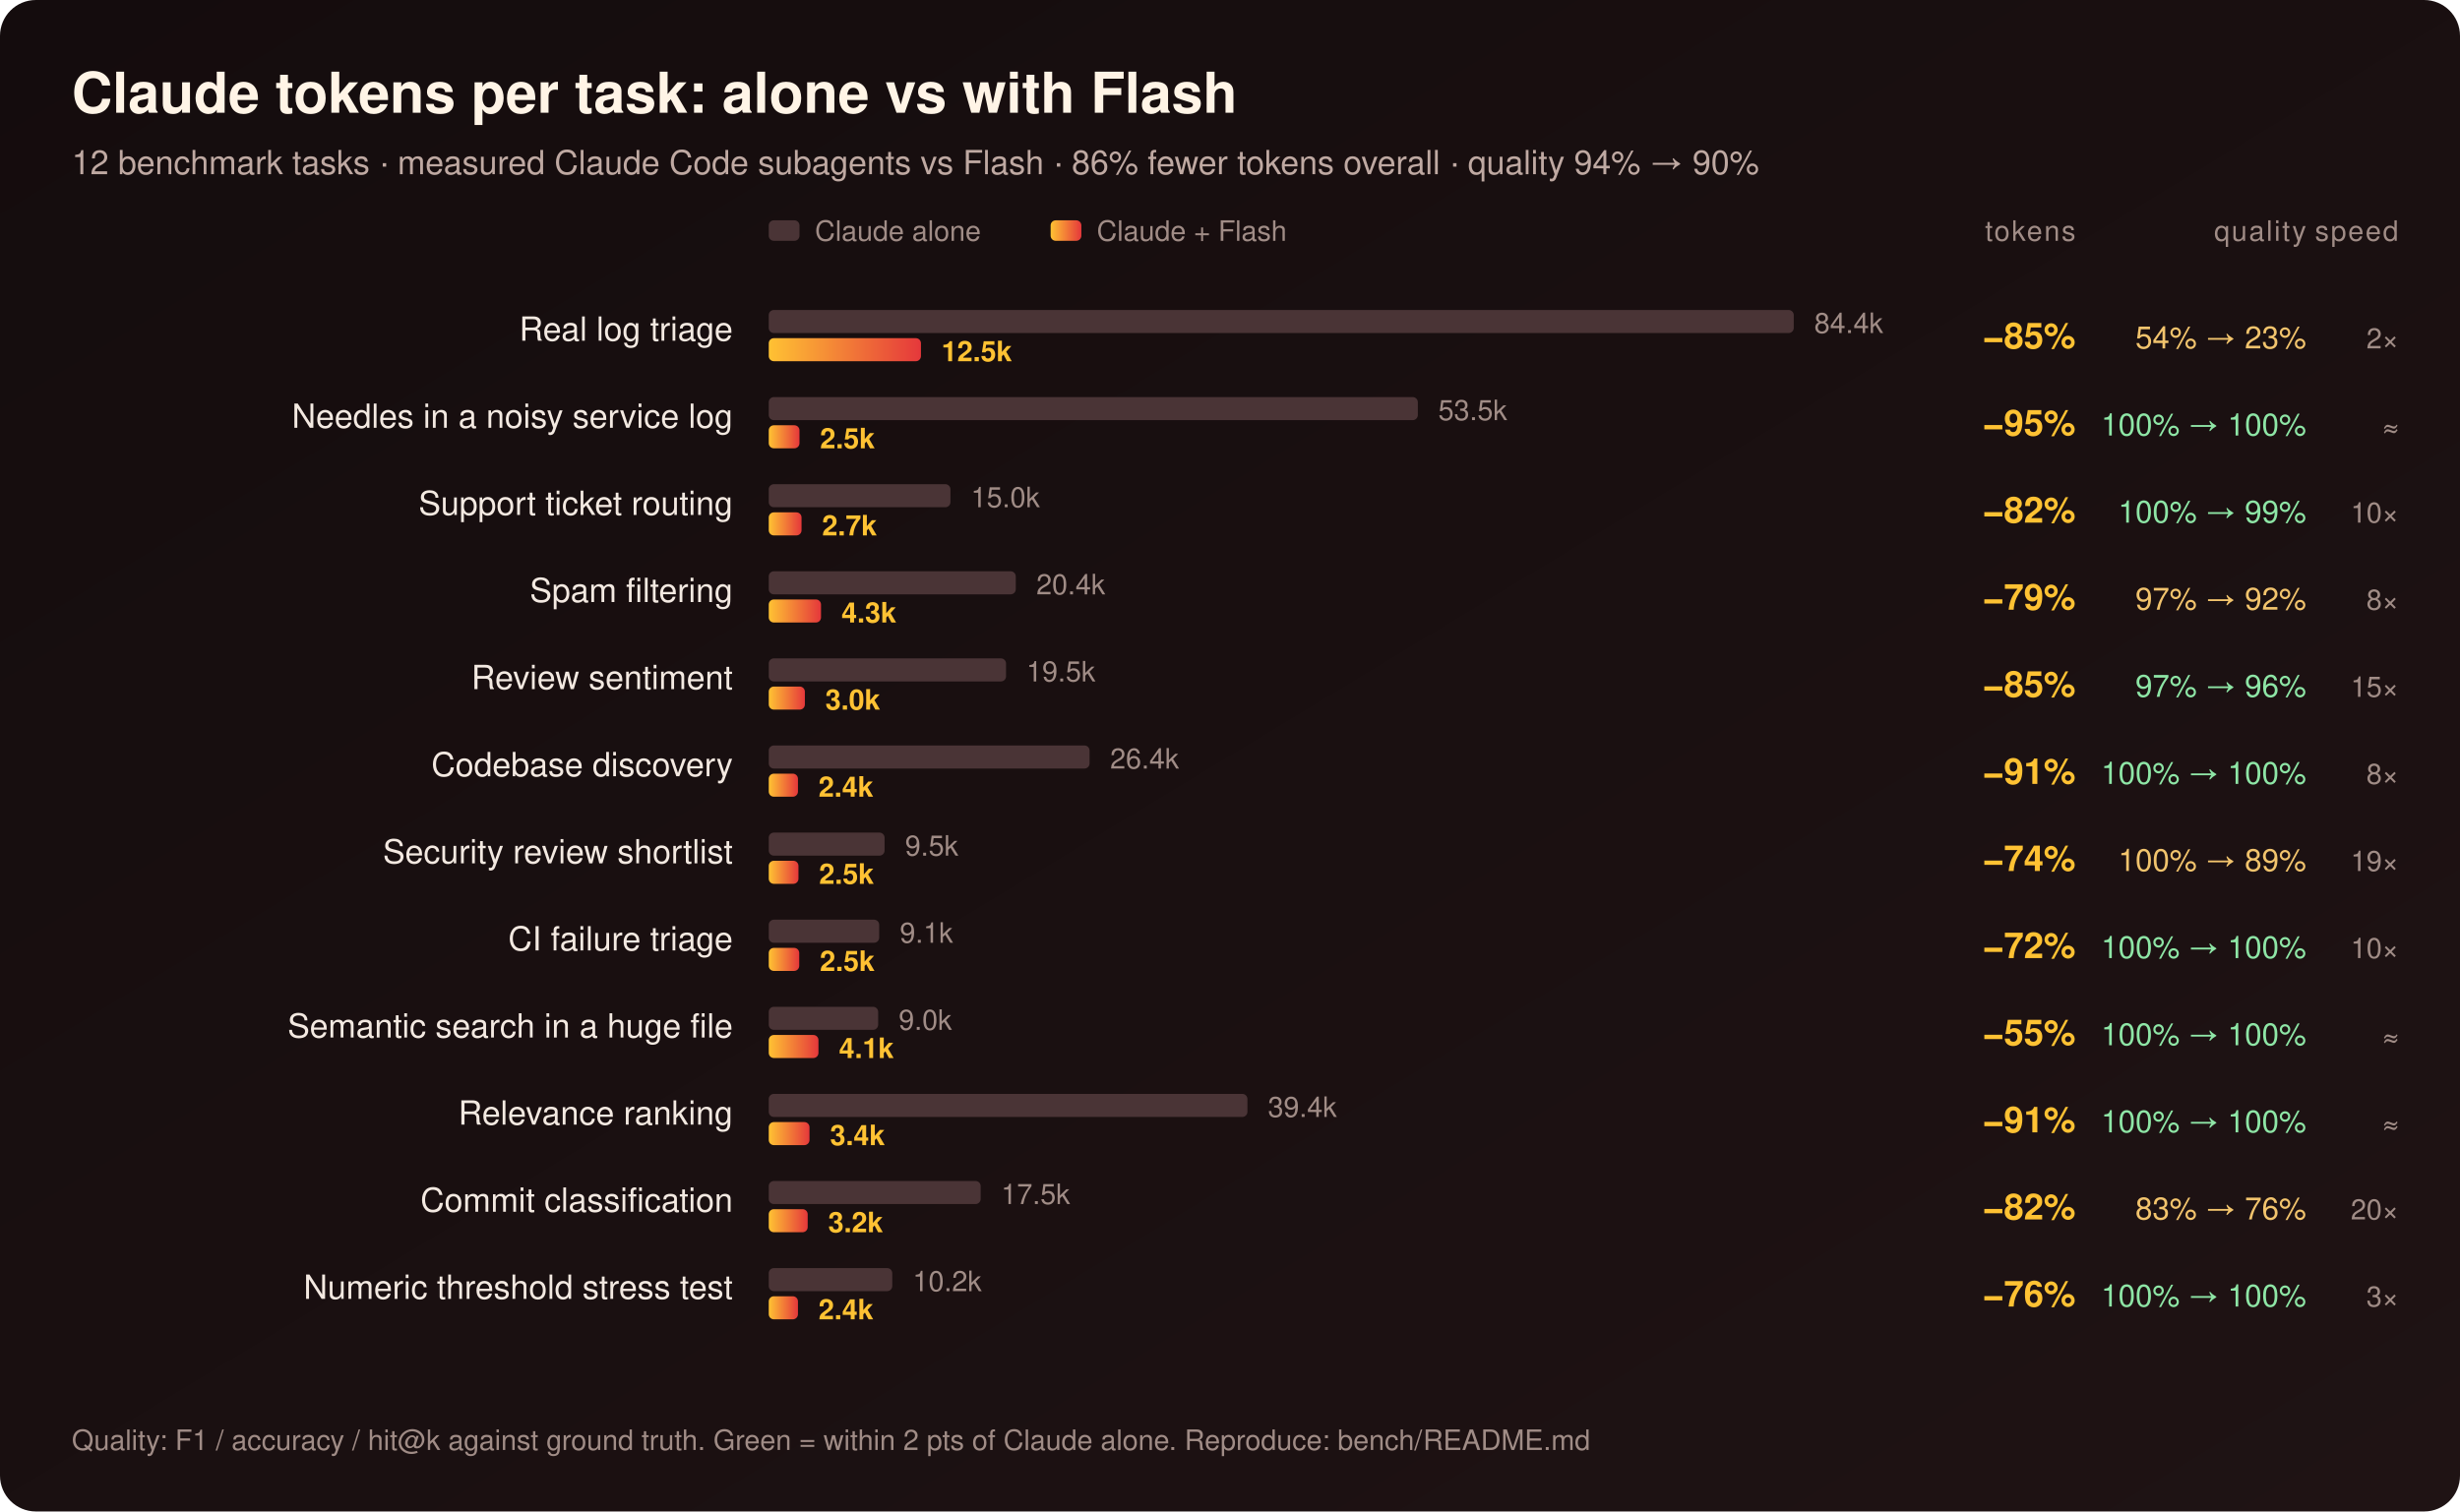
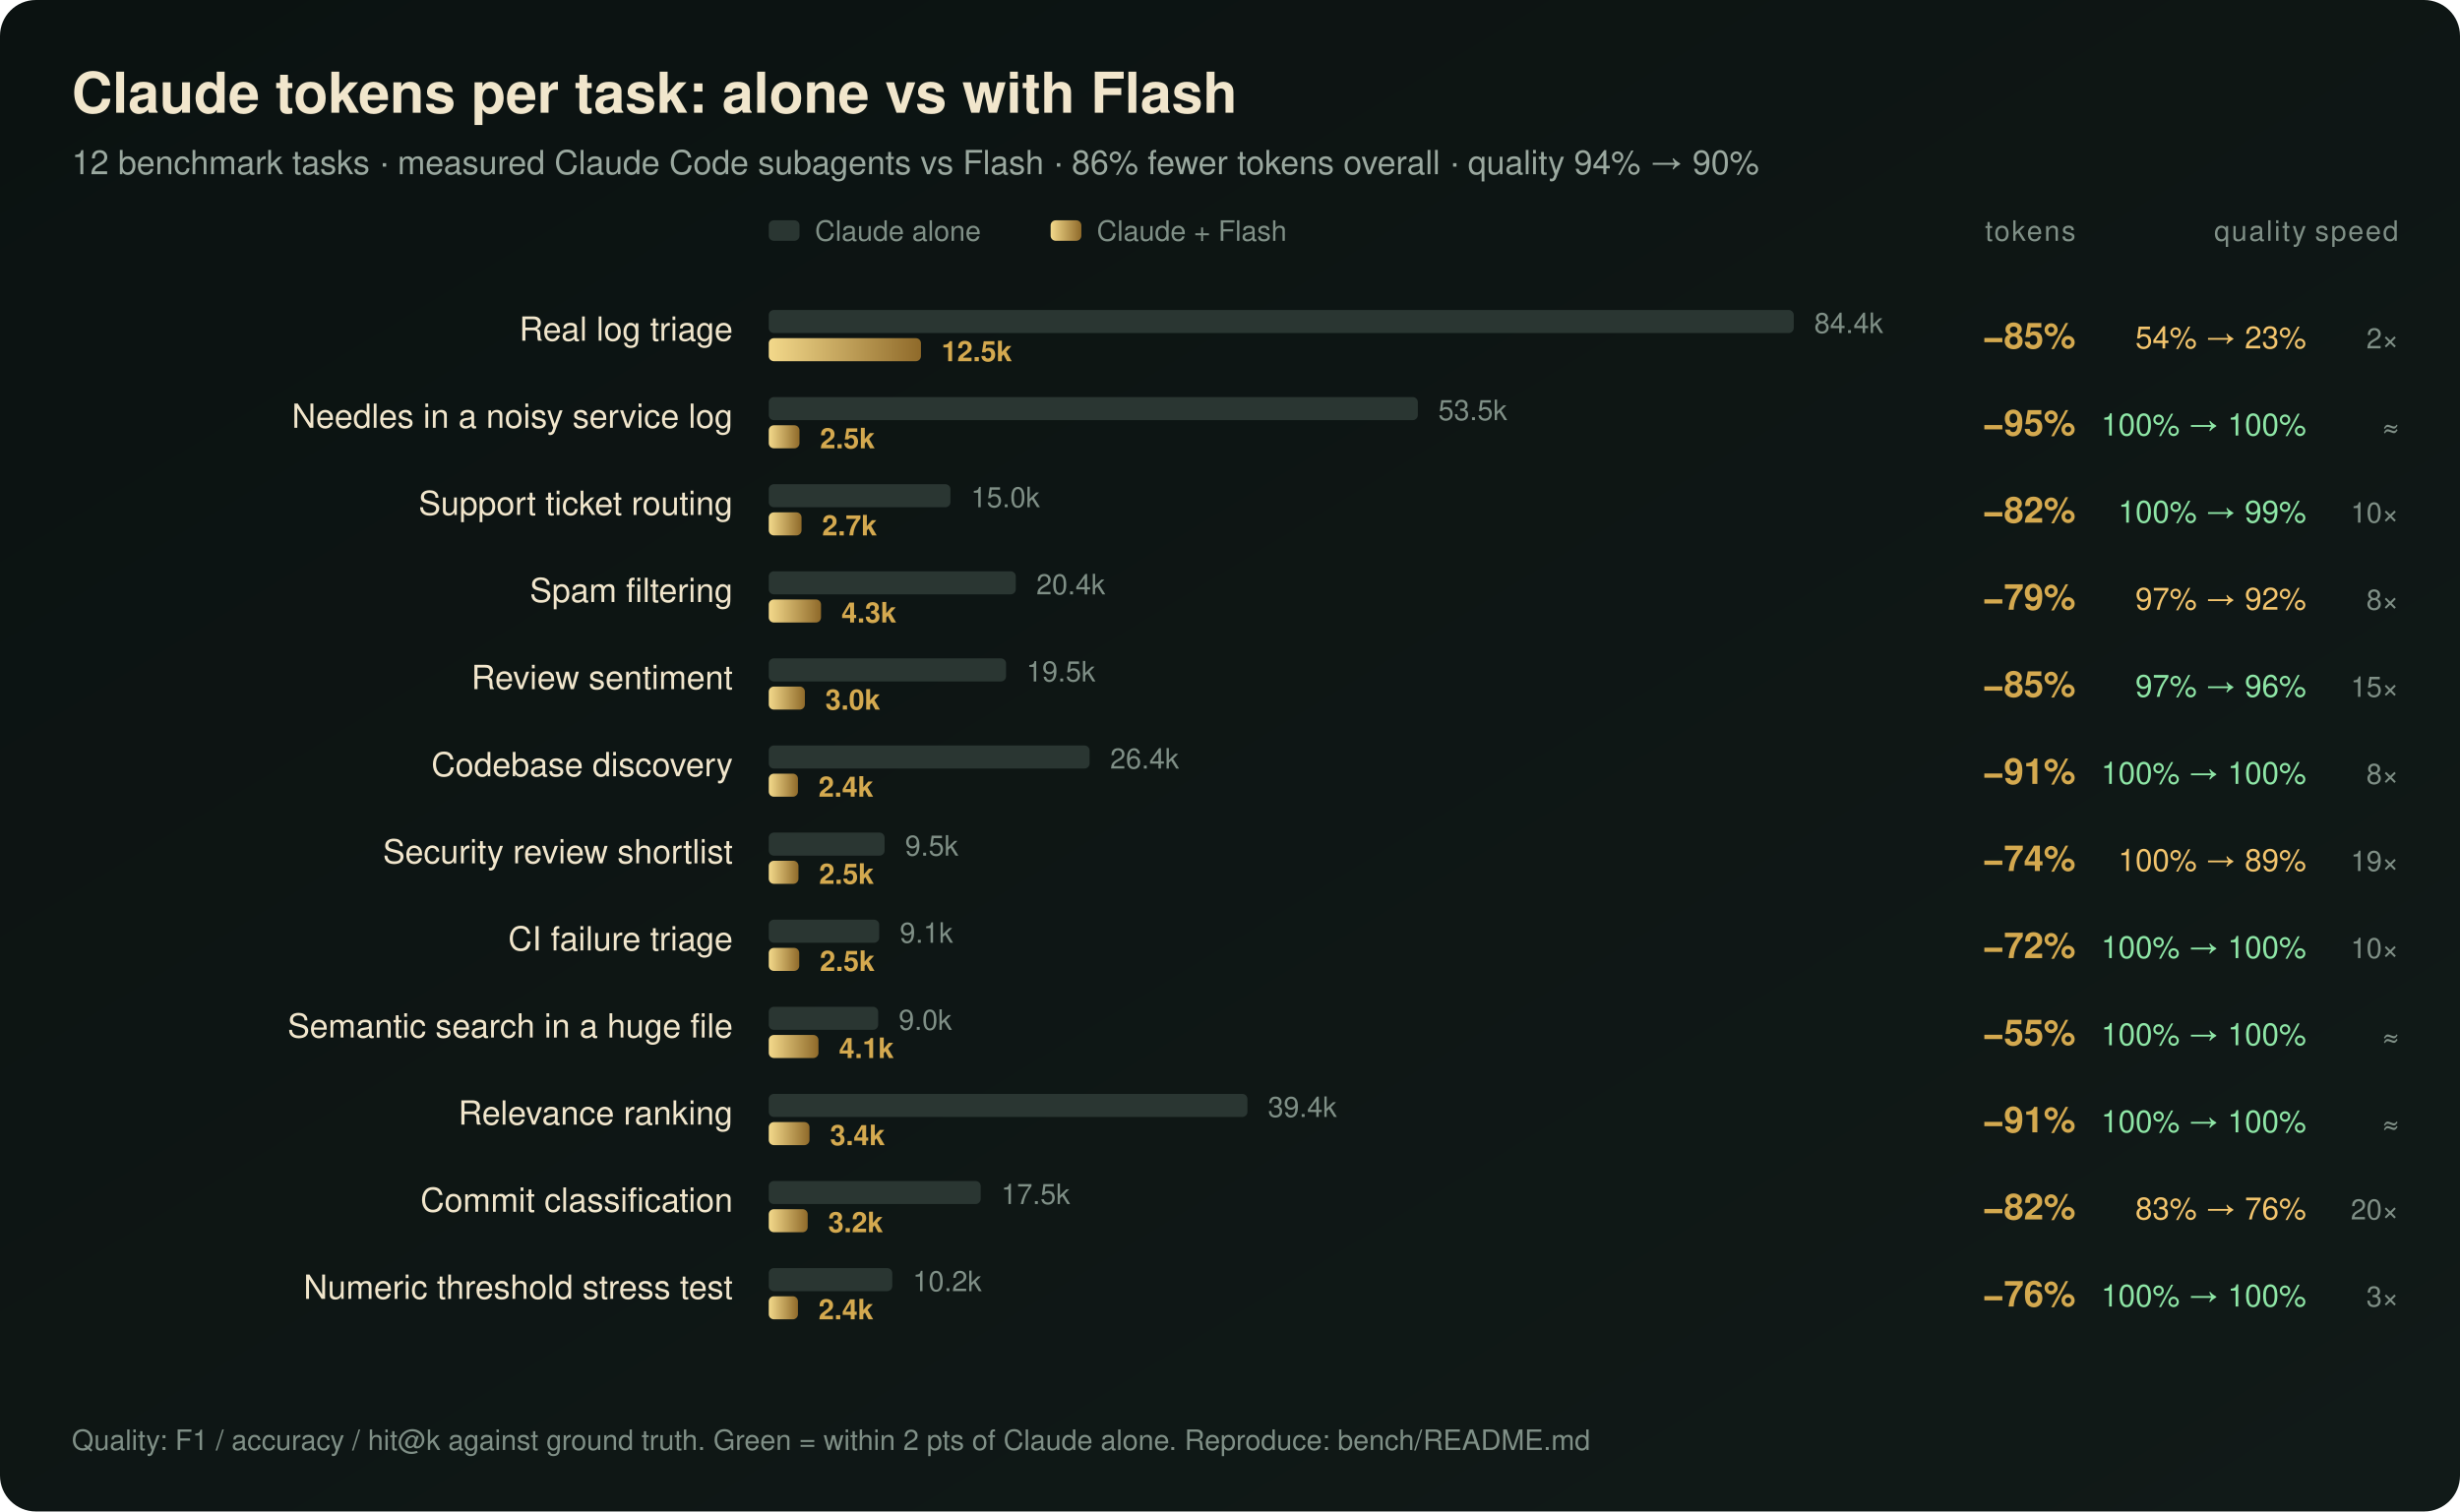
<svg xmlns="http://www.w3.org/2000/svg" role="img" viewBox="0 0 960 590" width="960" height="590" font-family="ui-sans-serif, -apple-system, Segoe UI, Helvetica, Arial, sans-serif">
  <style>
-     .lbl { font-size: 13px; fill: #f3e9e1 }
-     .dim { font-size: 11px; fill: #a08c86 }
-     .qsl { font-size: 11px; fill: #ffc233; font-weight: 600 }
-     .cut { font-size: 14px; fill: #ffc233; font-weight: 700 }
+     .lbl { font-size: 13px; fill: #f1e6cc }
+     .dim { font-size: 11px; fill: #7f8f86 }
+     .qsl { font-size: 11px; fill: #d4a94f; font-weight: 600 }
+     .cut { font-size: 14px; fill: #d4a94f; font-weight: 700 }
    .ok { font-size: 12px; fill: #8ee6a6 }
    .warn { font-size: 12px; fill: #f2c46d }
-     .h { font-size: 11px; fill: #a08c86; letter-spacing: .06em; text-transform: uppercase }
-     .base { fill: #4a3436 }
+     .h { font-size: 11px; fill: #7f8f86; letter-spacing: .06em; text-transform: uppercase }
+     .base { fill: #2a3632 }
    .qs { fill: url(#hg) }
  </style>
  <defs>
    <linearGradient id="bg" x1="0" y1="0" x2="1" y2="1">
-       <stop offset="0" stop-color="#140c0d" />
-       <stop offset="1" stop-color="#1f1314" />
+       <stop offset="0" stop-color="#0b1211" />
+       <stop offset="1" stop-color="#111a18" />
    </linearGradient>
    <linearGradient id="hg" x1="0" y1="0" x2="1" y2="0">
-       <stop offset="0" stop-color="#ffc233" />
-       <stop offset="1" stop-color="#e5383b" />
+       <stop offset="0" stop-color="#f3d98b" />
+       <stop offset="1" stop-color="#8f6a2a" />
    </linearGradient>
  </defs>
  <rect width="960" height="590" rx="14" fill="url(#bg)" />
-   <text x="28" y="44" font-size="22" font-weight="700" fill="#fff4e6">Claude tokens per task: alone vs with Flash</text>
-   <text x="28" y="68" font-size="13" fill="#bfa9a2">12 benchmark tasks · measured Claude Code subagents vs Flash · 86% fewer tokens overall · quality 94% → 90%</text>
+   <text x="28" y="44" font-size="22" font-weight="700" fill="#f1e6cc">Claude tokens per task: alone vs with Flash</text>
+   <text x="28" y="68" font-size="13" fill="#9aa89f">12 benchmark tasks · measured Claude Code subagents vs Flash · 86% fewer tokens overall · quality 94% → 90%</text>
  <rect x="300" y="86" width="12" height="8" rx="2" class="base" />
  <text x="318" y="94" class="dim">Claude alone</text>
  <rect x="410" y="86" width="12" height="8" rx="2" class="qs" />
  <text x="428" y="94" class="dim">Claude + Flash</text>
  <text x="810" y="94" text-anchor="end" class="h">tokens</text>
  <text x="900" y="94" text-anchor="end" class="h">quality</text>
  <text x="936" y="94" text-anchor="end" class="h">speed</text>
  <text x="286" y="133" text-anchor="end" class="lbl">Real log triage</text>
  <rect x="300" y="121" width="400.0" height="9" rx="2" class="base" />
  <rect x="300" y="132" width="59.4" height="9" rx="2" class="qs" />
  <text x="708" y="130" class="dim">84.4k</text>
  <text x="367.395" y="141" class="qsl">12.5k</text>
  <text x="810" y="136" text-anchor="end" class="cut">−85%</text>
  <text x="900" y="136" text-anchor="end" class="warn">54% → 23%</text>
  <text x="936" y="136" text-anchor="end" class="dim">2×</text>
  <text x="286" y="167" text-anchor="end" class="lbl">Needles in a noisy service log</text>
  <rect x="300" y="155" width="253.3" height="9" rx="2" class="base" />
  <rect x="300" y="166" width="12.0" height="9" rx="2" class="qs" />
  <text x="561.256" y="164" class="dim">53.5k</text>
  <text x="319.999" y="175" class="qsl">2.5k</text>
  <text x="810" y="170" text-anchor="end" class="cut">−95%</text>
  <text x="900" y="170" text-anchor="end" class="ok">100% → 100%</text>
  <text x="936" y="170" text-anchor="end" class="dim">≈</text>
  <text x="286" y="201" text-anchor="end" class="lbl">Support ticket routing</text>
  <rect x="300" y="189" width="70.9" height="9" rx="2" class="base" />
  <rect x="300" y="200" width="12.8" height="9" rx="2" class="qs" />
  <text x="378.906" y="198" class="dim">15.0k</text>
  <text x="320.805" y="209" class="qsl">2.7k</text>
  <text x="810" y="204" text-anchor="end" class="cut">−82%</text>
  <text x="900" y="204" text-anchor="end" class="ok">100% → 99%</text>
  <text x="936" y="204" text-anchor="end" class="dim">10×</text>
  <text x="286" y="235" text-anchor="end" class="lbl">Spam filtering</text>
  <rect x="300" y="223" width="96.4" height="9" rx="2" class="base" />
  <rect x="300" y="234" width="20.4" height="9" rx="2" class="qs" />
  <text x="404.402" y="232" class="dim">20.4k</text>
  <text x="328.37" y="243" class="qsl">4.3k</text>
  <text x="810" y="238" text-anchor="end" class="cut">−79%</text>
  <text x="900" y="238" text-anchor="end" class="warn">97% → 92%</text>
  <text x="936" y="238" text-anchor="end" class="dim">8×</text>
  <text x="286" y="269" text-anchor="end" class="lbl">Review sentiment</text>
  <rect x="300" y="257" width="92.6" height="9" rx="2" class="base" />
  <rect x="300" y="268" width="14.1" height="9" rx="2" class="qs" />
  <text x="400.565" y="266" class="dim">19.5k</text>
  <text x="322.079" y="277" class="qsl">3.0k</text>
  <text x="810" y="272" text-anchor="end" class="cut">−85%</text>
  <text x="900" y="272" text-anchor="end" class="ok">97% → 96%</text>
  <text x="936" y="272" text-anchor="end" class="dim">15×</text>
  <text x="286" y="303" text-anchor="end" class="lbl">Codebase discovery</text>
  <rect x="300" y="291" width="125.2" height="9" rx="2" class="base" />
  <rect x="300" y="302" width="11.4" height="9" rx="2" class="qs" />
  <text x="433.2" y="300" class="dim">26.4k</text>
  <text x="319.417" y="311" class="qsl">2.4k</text>
  <text x="810" y="306" text-anchor="end" class="cut">−91%</text>
  <text x="900" y="306" text-anchor="end" class="ok">100% → 100%</text>
  <text x="936" y="306" text-anchor="end" class="dim">8×</text>
  <text x="286" y="337" text-anchor="end" class="lbl">Security review shortlist</text>
  <rect x="300" y="325" width="45.2" height="9" rx="2" class="base" />
  <rect x="300" y="336" width="11.6" height="9" rx="2" class="qs" />
  <text x="353.193" y="334" class="dim">9.5k</text>
  <text x="319.63" y="345" class="qsl">2.5k</text>
  <text x="810" y="340" text-anchor="end" class="cut">−74%</text>
  <text x="900" y="340" text-anchor="end" class="warn">100% → 89%</text>
  <text x="936" y="340" text-anchor="end" class="dim">19×</text>
  <text x="286" y="371" text-anchor="end" class="lbl">CI failure triage</text>
  <rect x="300" y="359" width="43.1" height="9" rx="2" class="base" />
  <rect x="300" y="370" width="11.9" height="9" rx="2" class="qs" />
  <text x="351.128" y="368" class="dim">9.1k</text>
  <text x="319.928" y="379" class="qsl">2.5k</text>
  <text x="810" y="374" text-anchor="end" class="cut">−72%</text>
  <text x="900" y="374" text-anchor="end" class="ok">100% → 100%</text>
  <text x="936" y="374" text-anchor="end" class="dim">10×</text>
  <text x="286" y="405" text-anchor="end" class="lbl">Semantic search in a huge file</text>
  <rect x="300" y="393" width="42.7" height="9" rx="2" class="base" />
  <rect x="300" y="404" width="19.4" height="9" rx="2" class="qs" />
  <text x="350.692" y="402" class="dim">9.0k</text>
  <text x="327.408" y="413" class="qsl">4.1k</text>
  <text x="810" y="408" text-anchor="end" class="cut">−55%</text>
  <text x="900" y="408" text-anchor="end" class="ok">100% → 100%</text>
  <text x="936" y="408" text-anchor="end" class="dim">≈</text>
  <text x="286" y="439" text-anchor="end" class="lbl">Relevance ranking</text>
  <rect x="300" y="427" width="186.8" height="9" rx="2" class="base" />
  <rect x="300" y="438" width="15.9" height="9" rx="2" class="qs" />
  <text x="494.788" y="436" class="dim">39.4k</text>
  <text x="323.917" y="447" class="qsl">3.4k</text>
  <text x="810" y="442" text-anchor="end" class="cut">−91%</text>
  <text x="900" y="442" text-anchor="end" class="ok">100% → 100%</text>
  <text x="936" y="442" text-anchor="end" class="dim">≈</text>
  <text x="286" y="473" text-anchor="end" class="lbl">Commit classification</text>
  <rect x="300" y="461" width="82.7" height="9" rx="2" class="base" />
  <rect x="300" y="472" width="15.2" height="9" rx="2" class="qs" />
  <text x="390.693" y="470" class="dim">17.5k</text>
  <text x="323.183" y="481" class="qsl">3.2k</text>
  <text x="810" y="476" text-anchor="end" class="cut">−82%</text>
  <text x="900" y="476" text-anchor="end" class="warn">83% → 76%</text>
  <text x="936" y="476" text-anchor="end" class="dim">20×</text>
  <text x="286" y="507" text-anchor="end" class="lbl">Numeric threshold stress test</text>
  <rect x="300" y="495" width="48.2" height="9" rx="2" class="base" />
  <rect x="300" y="506" width="11.4" height="9" rx="2" class="qs" />
  <text x="356.192" y="504" class="dim">10.2k</text>
  <text x="319.426" y="515" class="qsl">2.4k</text>
  <text x="810" y="510" text-anchor="end" class="cut">−76%</text>
  <text x="900" y="510" text-anchor="end" class="ok">100% → 100%</text>
  <text x="936" y="510" text-anchor="end" class="dim">3×</text>
  <text x="28" y="566" class="dim">Quality: F1 / accuracy / hit@k against ground truth. Green = within 2 pts of Claude alone. Reproduce: bench/README.md</text>
</svg>
